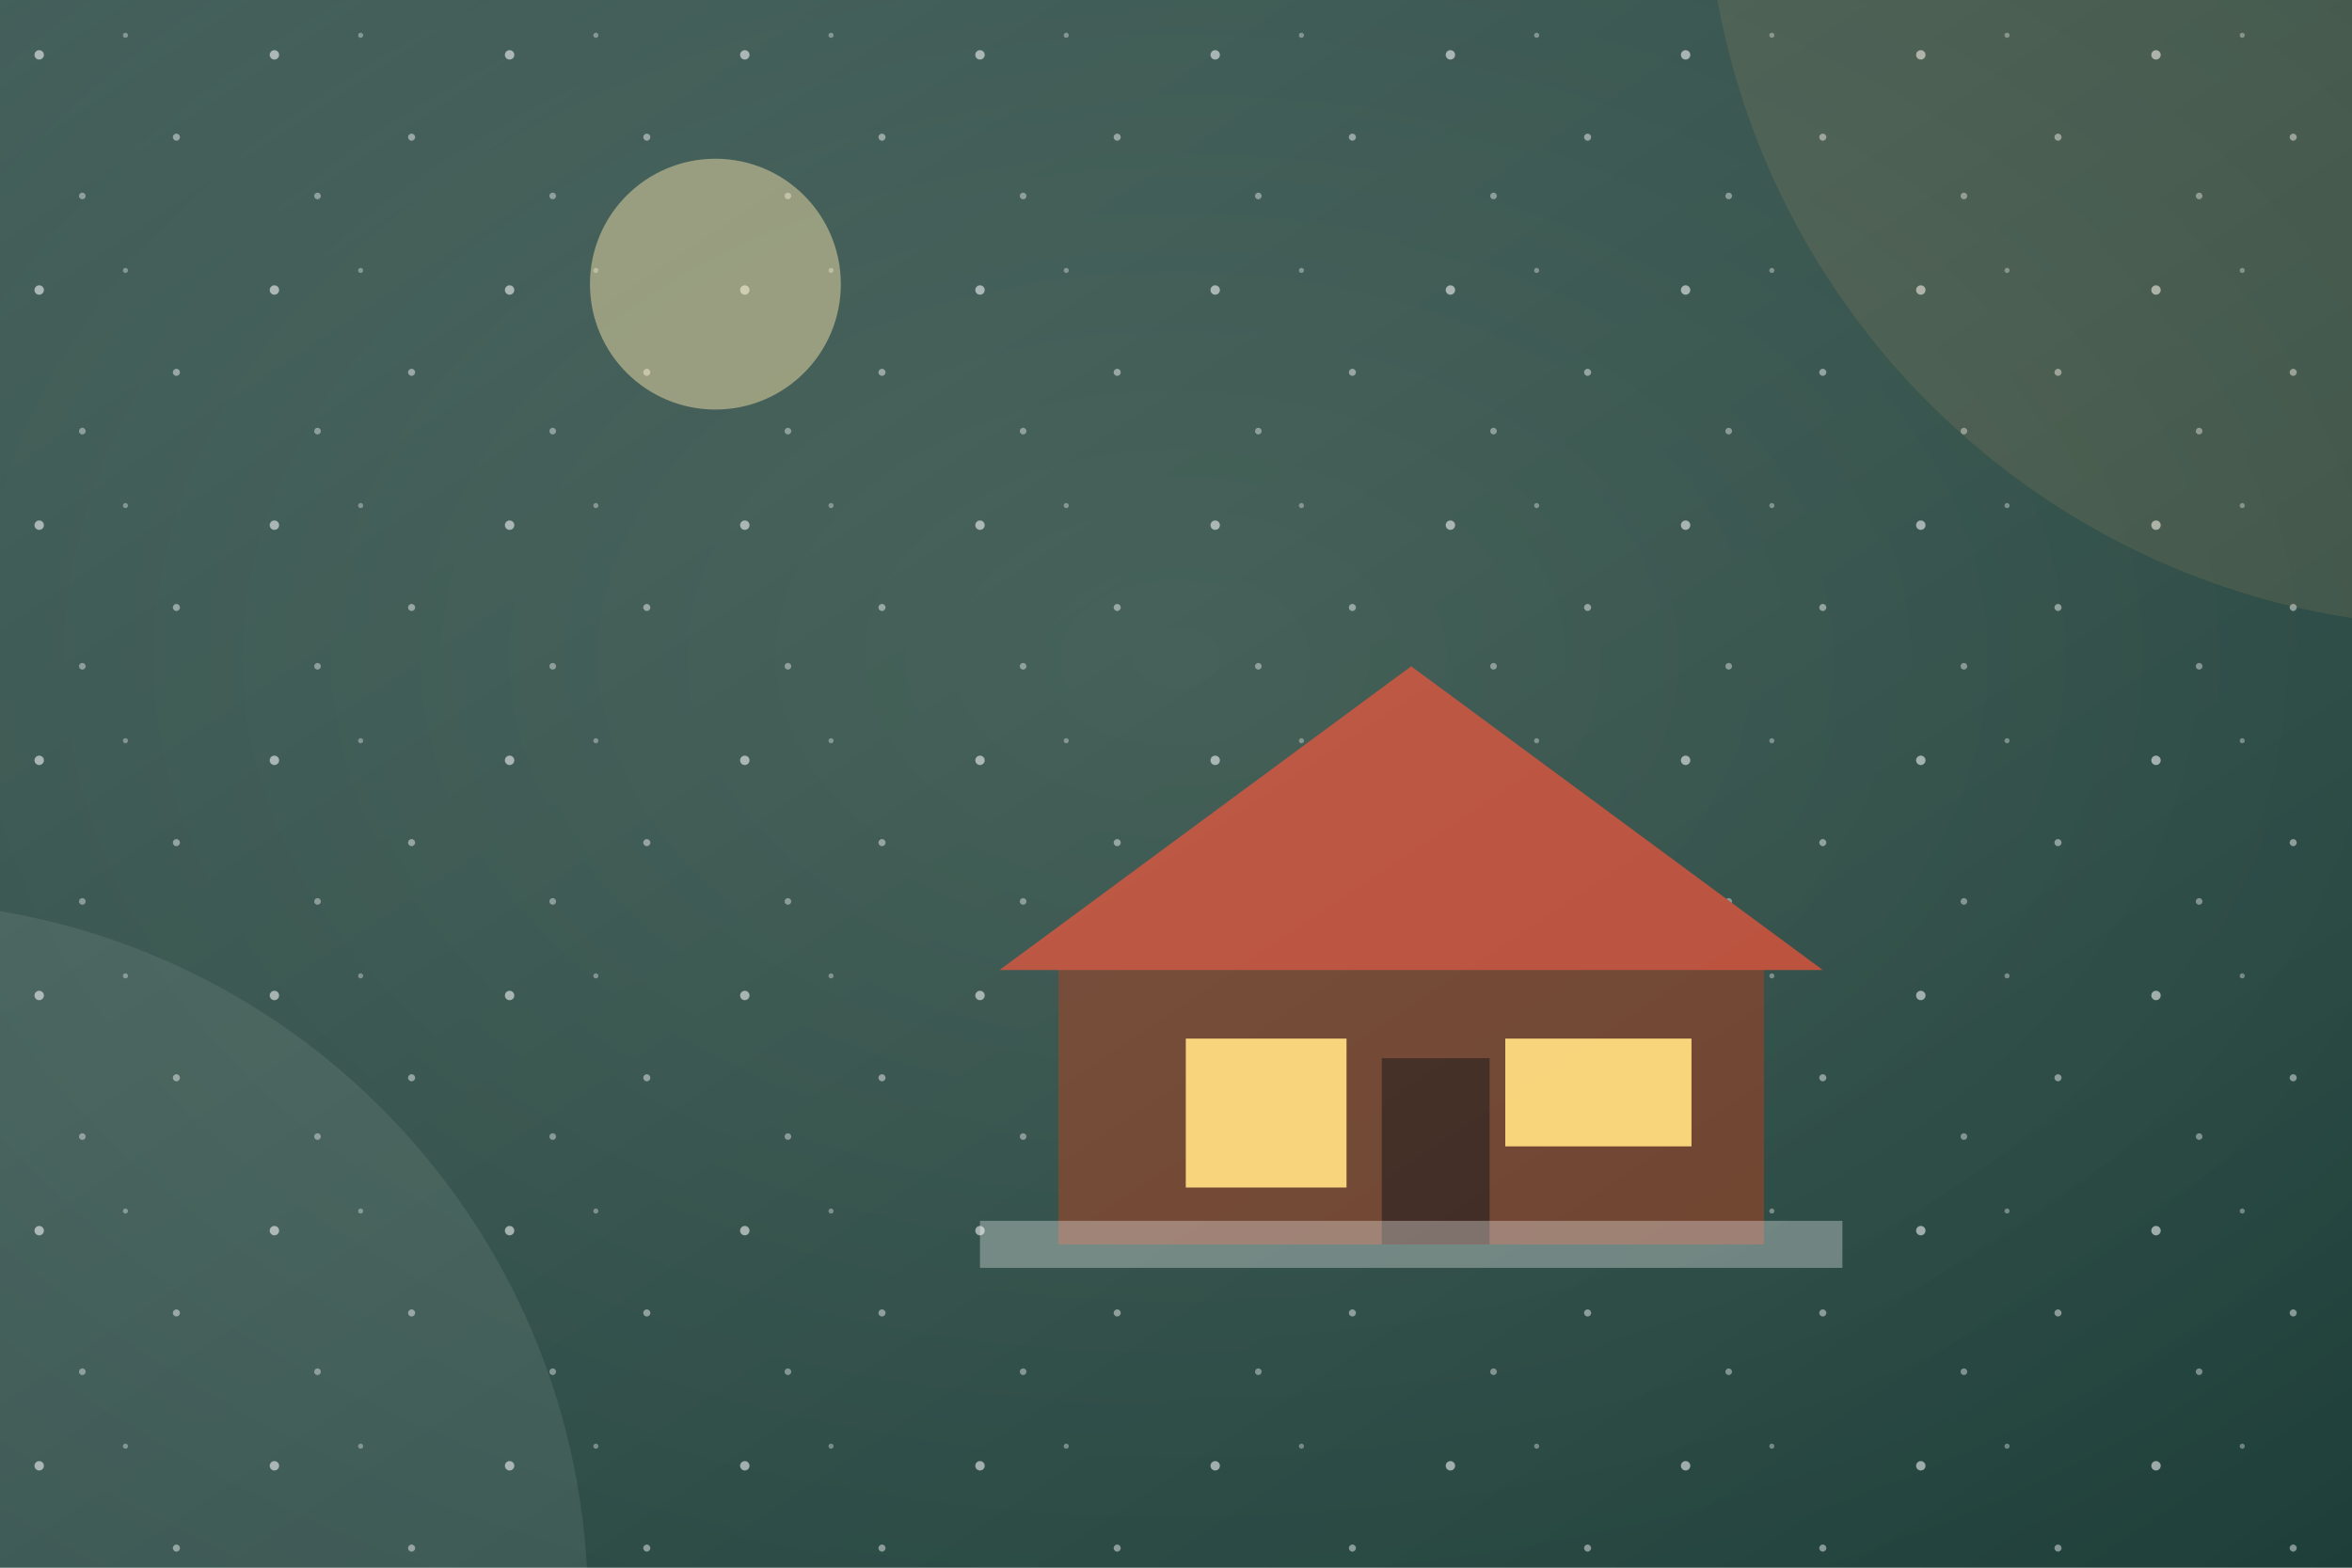
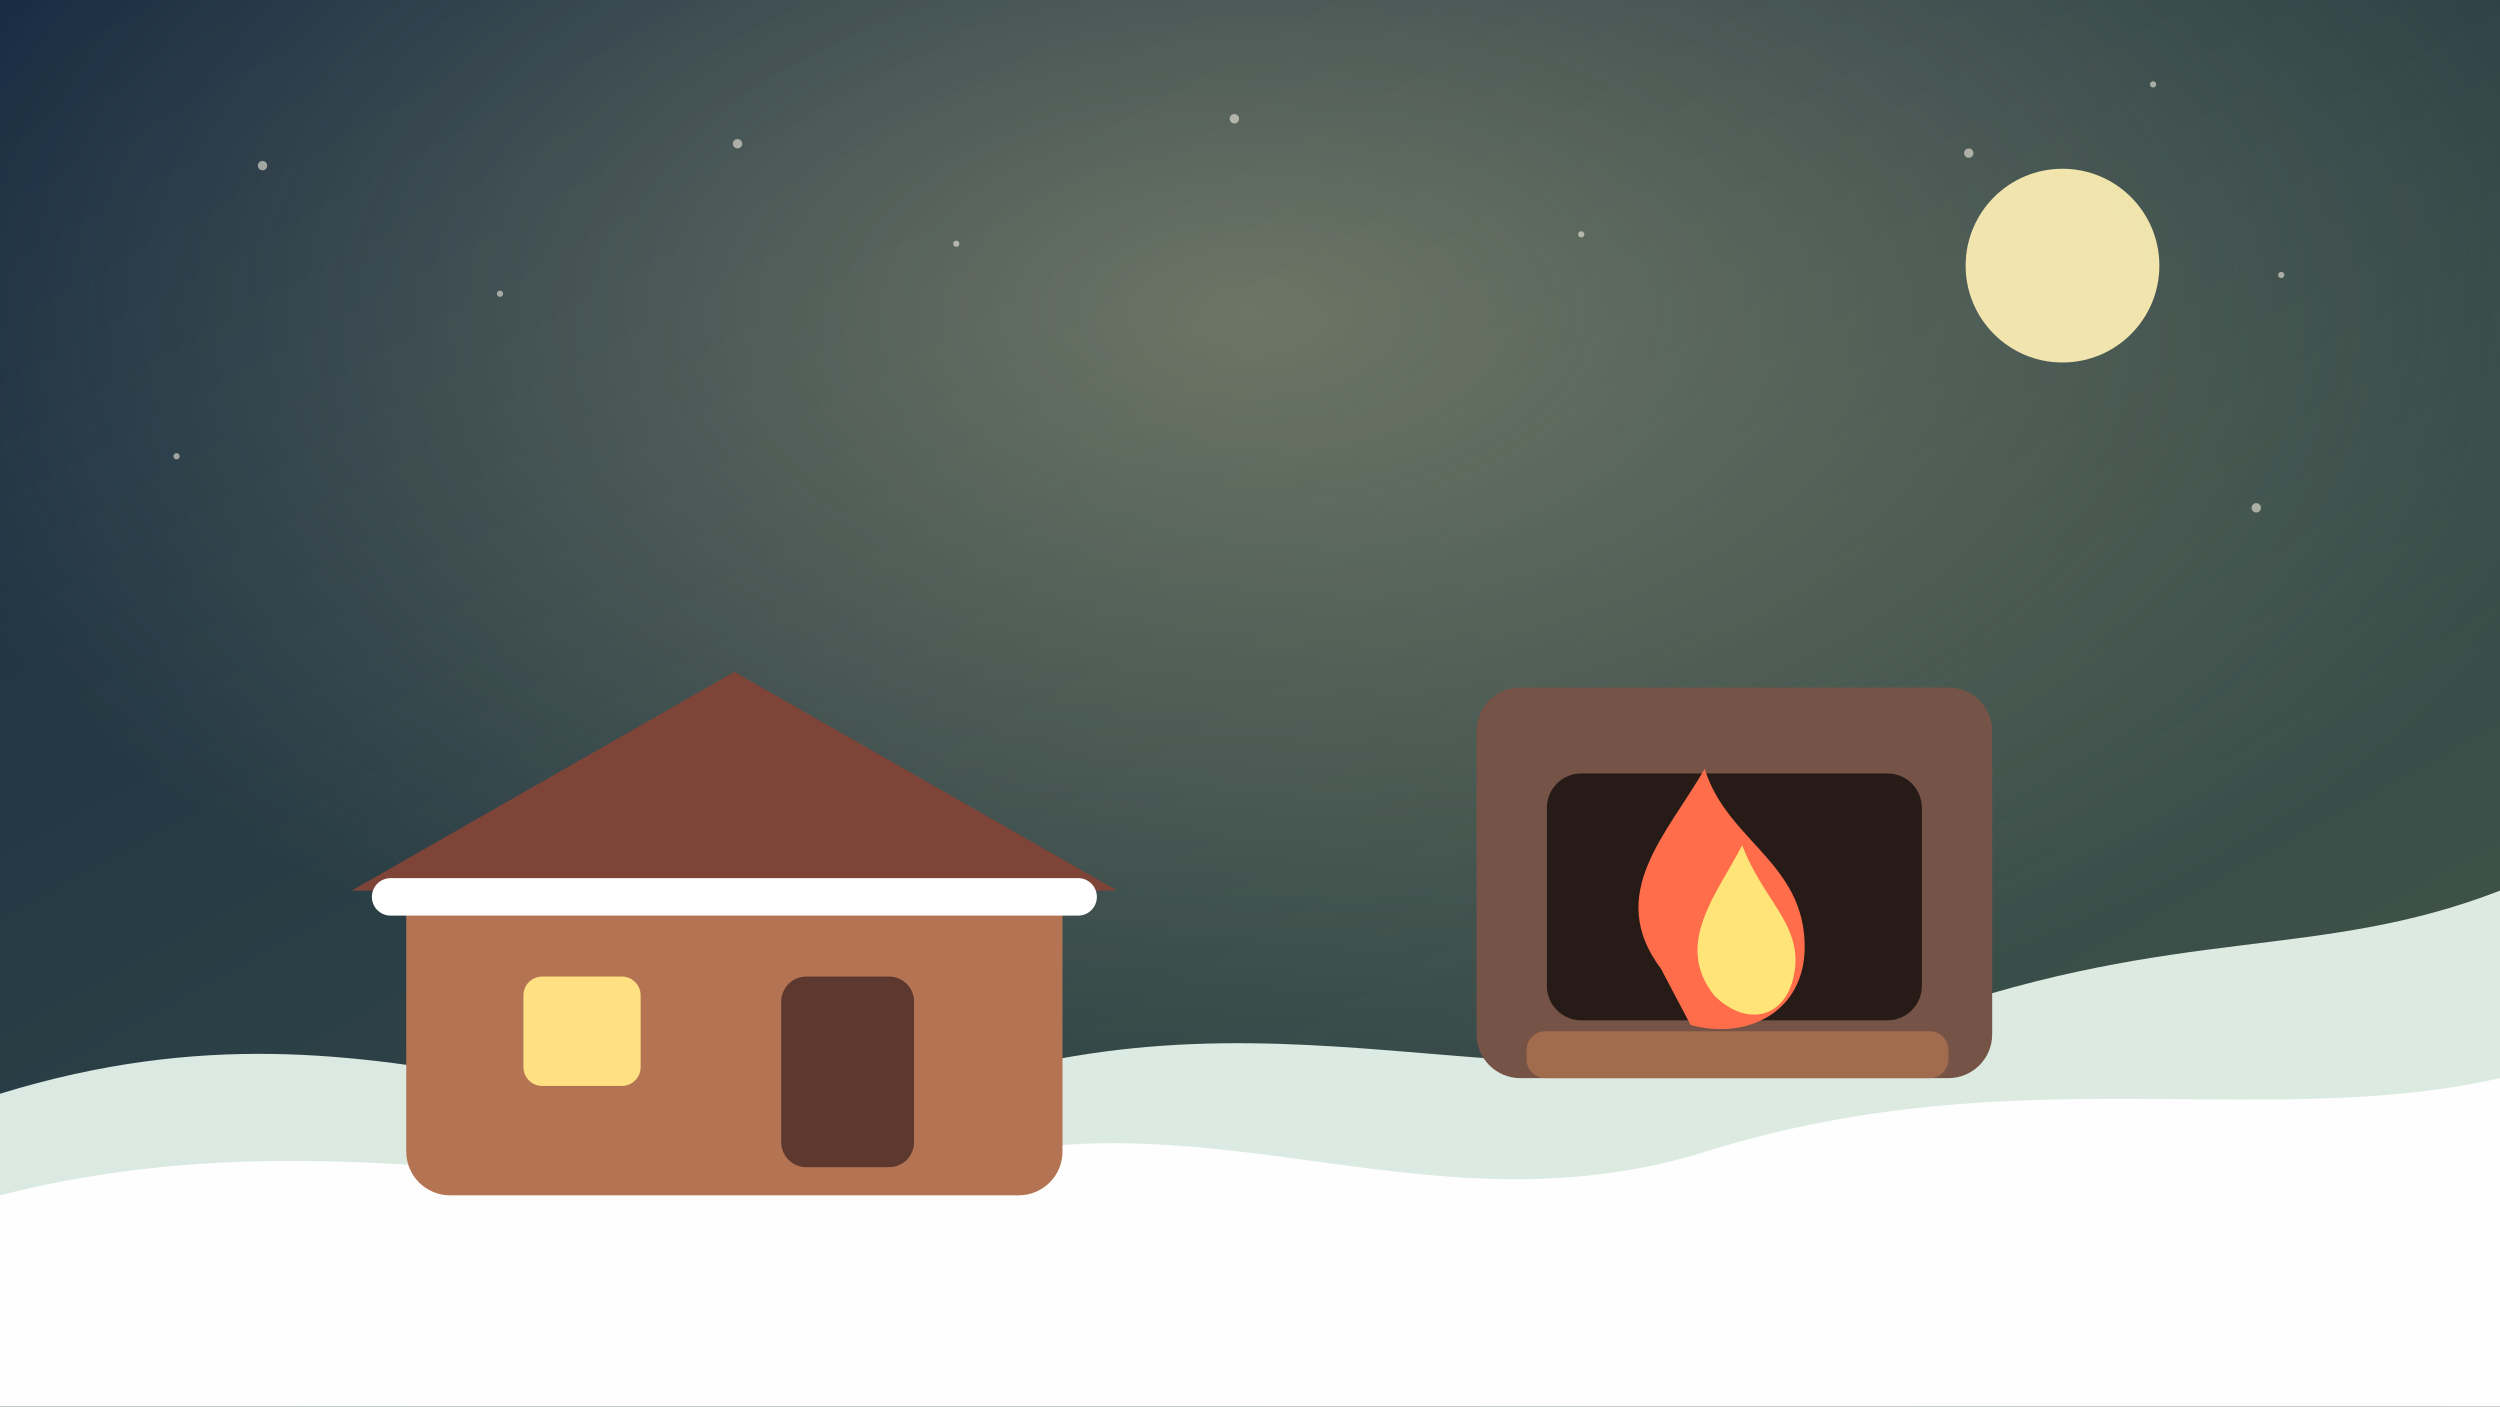
- <svg xmlns="http://www.w3.org/2000/svg" viewBox="0 0 1200 800" width="1200" height="800">
+ <svg xmlns="http://www.w3.org/2000/svg" viewBox="0 0 1600 900" preserveAspectRatio="xMidYMid slice">
  <defs>
-     <radialGradient id="g" cx="50%" cy="42%" r="75%">
-       <stop offset="0" stop-color="#345249" />
-       <stop offset="1" stop-color="#1d3e39" />
+     <linearGradient id="sky" x1="0" y1="0" x2="1" y2="1">
+       <stop offset="0" stop-color="#172b42" />
+       <stop offset="1" stop-color="#465a4b" />
+     </linearGradient>
+     <radialGradient id="glow" cx="50%" cy="22%" r="55%">
+       <stop offset="0" stop-color="#fff1aa" stop-opacity=".32" />
+       <stop offset="1" stop-color="#fff1aa" stop-opacity="0" />
    </radialGradient>
-     <pattern id="snow" width="120" height="120" patternUnits="userSpaceOnUse">
-       <circle cx="20" cy="28" r="2.4" fill="#fff" opacity=".55" />
-       <circle cx="90" cy="70" r="1.8" fill="#fff" opacity=".45" />
-       <circle cx="64" cy="18" r="1.3" fill="#fff" opacity=".35" />
-       <circle cx="42" cy="100" r="1.7" fill="#fff" opacity=".4" />
-     </pattern>
-     <linearGradient id="shine" x1="0" x2="1" y1="0" y2="1">
-       <stop offset="0" stop-color="#ffffff" stop-opacity=".16" />
-       <stop offset="1" stop-color="#ffffff" stop-opacity="0" />
-     </linearGradient>
+     <filter id="soft">
+       <feGaussianBlur stdDeviation="10" />
+     </filter>
  </defs>
-   <rect width="1200" height="800" fill="url(#g)" />
-   <rect width="1200" height="800" fill="url(#snow)" />
-   <circle cx="-60" cy="820" r="360" fill="#fff" opacity=".08" />
-   <circle cx="1260" cy="-70" r="390" fill="#ffba6b" opacity=".10" />
-   <g transform="translate(720 385)">
-     <path d="M-180 105 h360 v145 h-360z" fill="#6b3f2a" />
-     <path d="M-210 110 L0 -45 L210 110z" fill="#b74a35" />
-     <path d="M-115 145 h82 v76 h-82zM48 145 h95 v55h-95z" fill="#ffd978" opacity=".95" />
-     <rect x="-15" y="155" width="55" height="95" fill="#3a241c" />
-     <path d="M-220 250 h440" stroke="#fff" stroke-width="24" opacity=".32" />
+   <rect width="1600" height="900" fill="url(#sky)" />
+   <rect width="1600" height="900" fill="url(#glow)" />
+   <g opacity=".55" fill="#fff8e9">
+     <circle cx="168" cy="106" r="3" />
+     <circle cx="320" cy="188" r="2" />
+     <circle cx="472" cy="92" r="3" />
+     <circle cx="612" cy="156" r="2" />
+     <circle cx="790" cy="76" r="3" />
+     <circle cx="1012" cy="150" r="2" />
+     <circle cx="1260" cy="98" r="3" />
+     <circle cx="1460" cy="176" r="2" />
+     <circle cx="1378" cy="54" r="2" />
+     <circle cx="113" cy="292" r="2" />
+     <circle cx="1444" cy="325" r="3" />
  </g>
-   <g opacity=".45">
-     <circle cx="365" cy="145" r="64" fill="#ffe6a3" />
+   <circle cx="1320" cy="170" r="62" fill="#fff0b5" opacity=".92" />
+   <path d="M0 700 C260 620 390 760 625 690 C850 626 1000 728 1230 650 C1396 592 1484 615 1600 570 L1600 900 L0 900 Z" fill="#e9f7ef" opacity=".92" />
+   <path d="M0 765 C235 705 425 792 612 744 C780 700 920 792 1095 736 C1290 676 1450 724 1600 690 L1600 900 L0 900 Z" fill="#ffffff" opacity=".96" />
+   <g transform="translate(945 440)">
+     <rect x="0" y="0" width="330" height="250" rx="28" fill="#755346" />
+     <rect x="45" y="55" width="240" height="158" rx="22" fill="#271b18" />
+     <path d="M118 180 C82 132 122 94 146 52 C160 98 210 112 210 166 C210 207 174 226 137 216" fill="#ff6d4b" />
+     <path d="M152 197 C126 164 154 132 170 101 C183 135 206 150 204 178 C201 211 174 219 152 197" fill="#ffe477" />
+     <rect x="32" y="220" width="270" height="30" rx="12" fill="#a16b4d" />
  </g>
-   <rect width="1200" height="800" fill="url(#shine)" />
+   <g transform="translate(260 420)">
+     <rect x="0" y="135" width="420" height="210" rx="28" fill="#b47454" />
+     <path d="M-35 150 L210 10 L455 150 Z" fill="#7f4438" />
+     <path d="M-10 154 H430" stroke="#fff" stroke-width="24" stroke-linecap="round" />
+     <rect x="75" y="205" width="75" height="70" rx="12" fill="#ffe082" />
+     <rect x="240" y="205" width="85" height="122" rx="16" fill="#5c382e" />
+   </g>
</svg>
